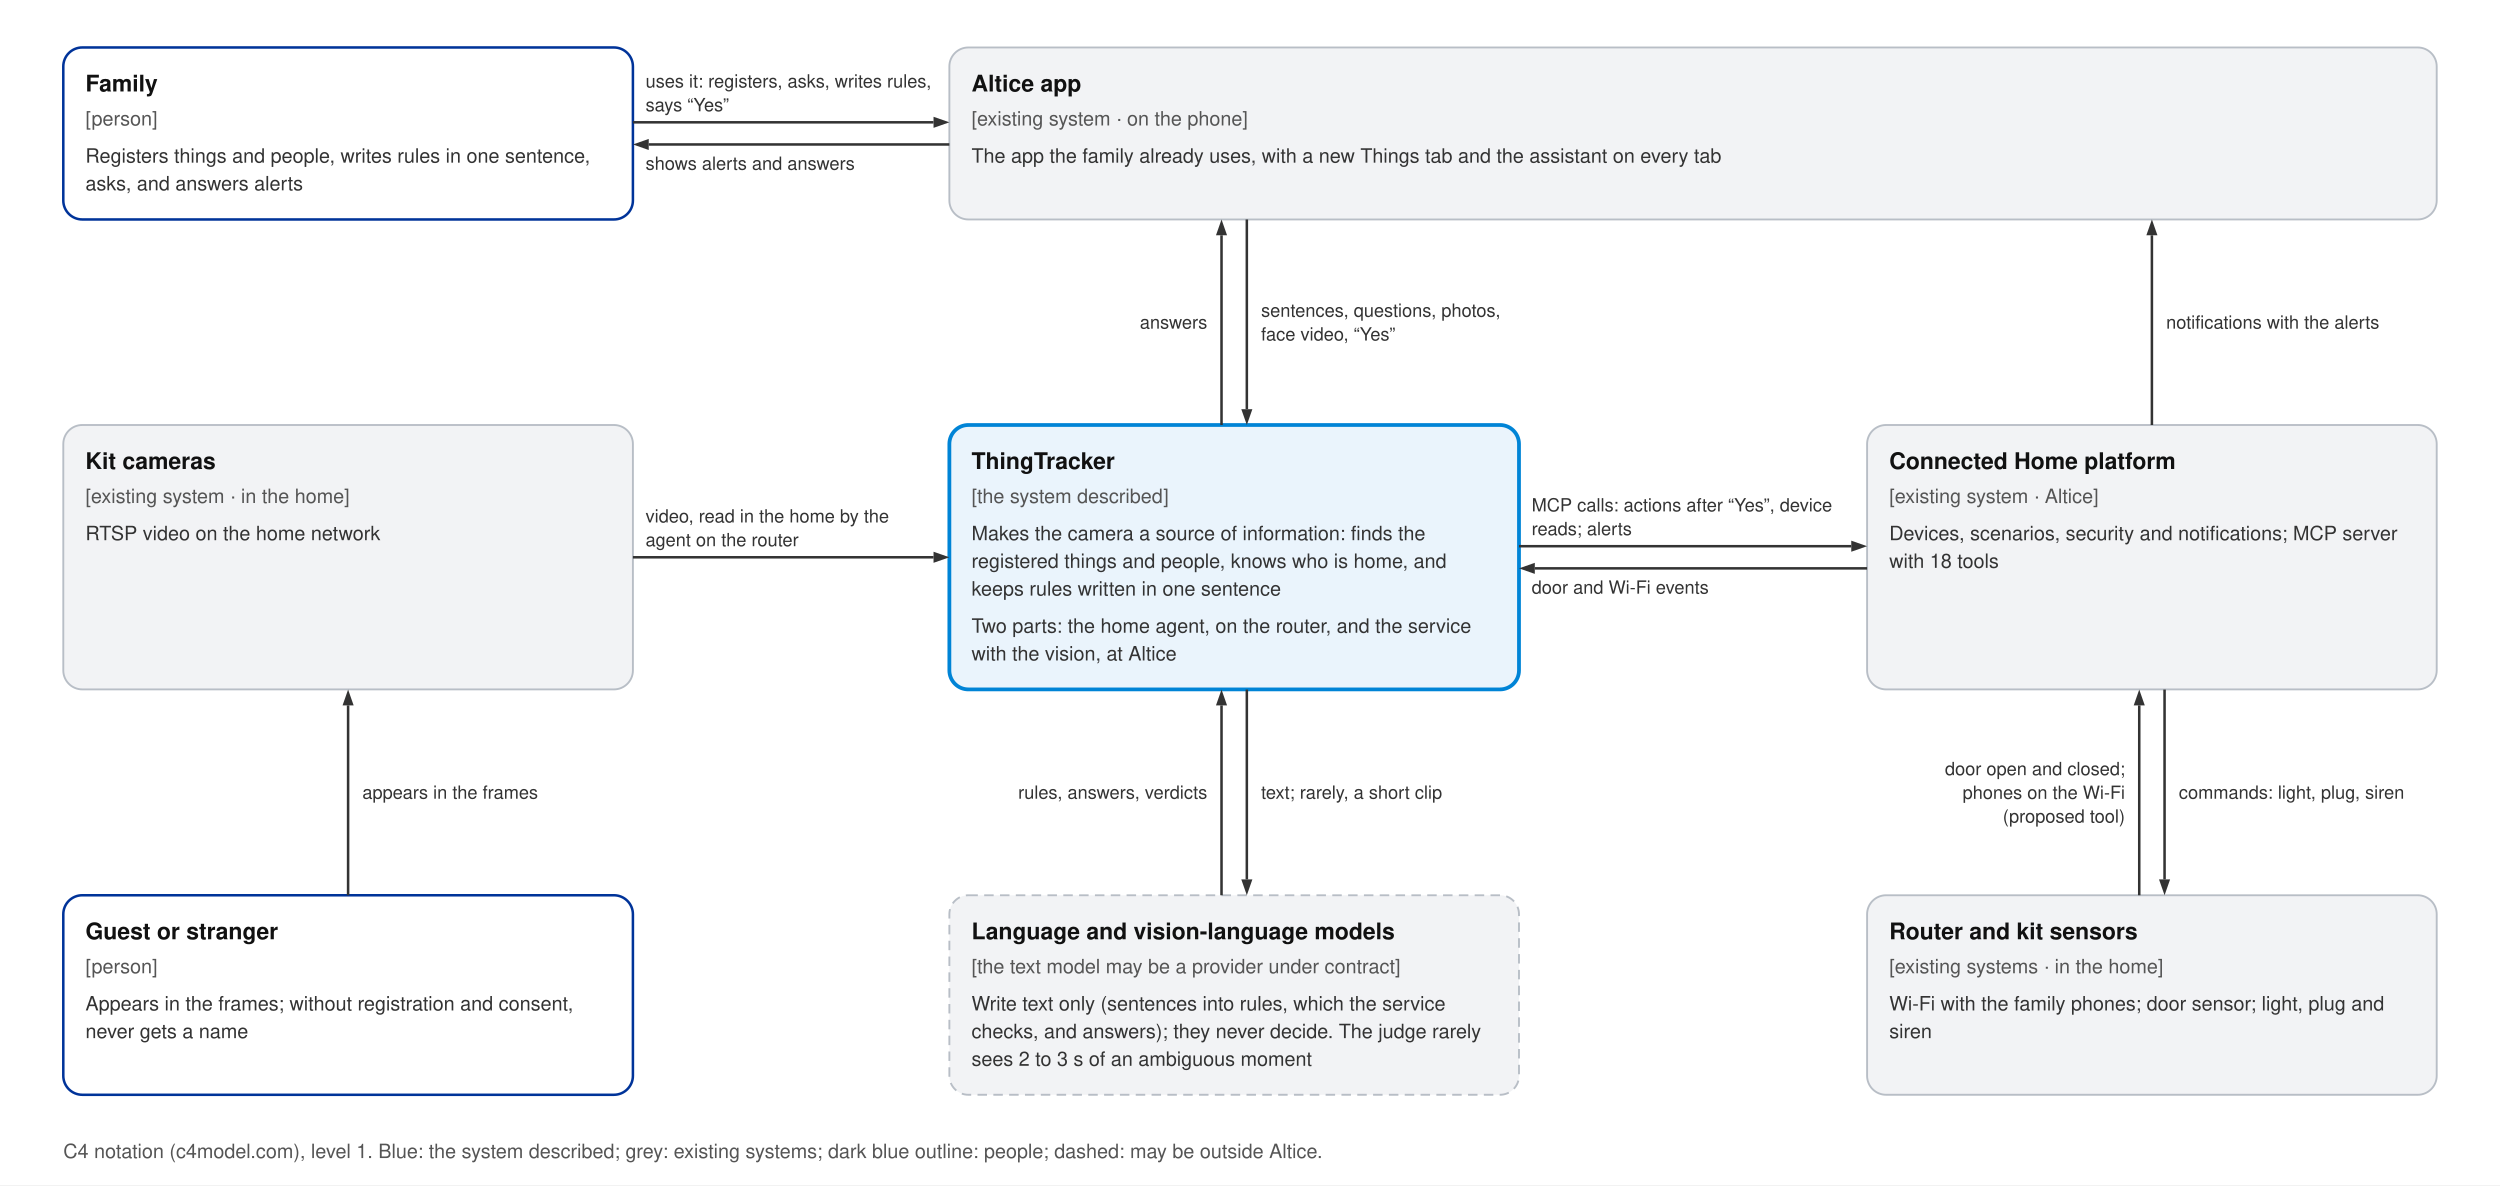
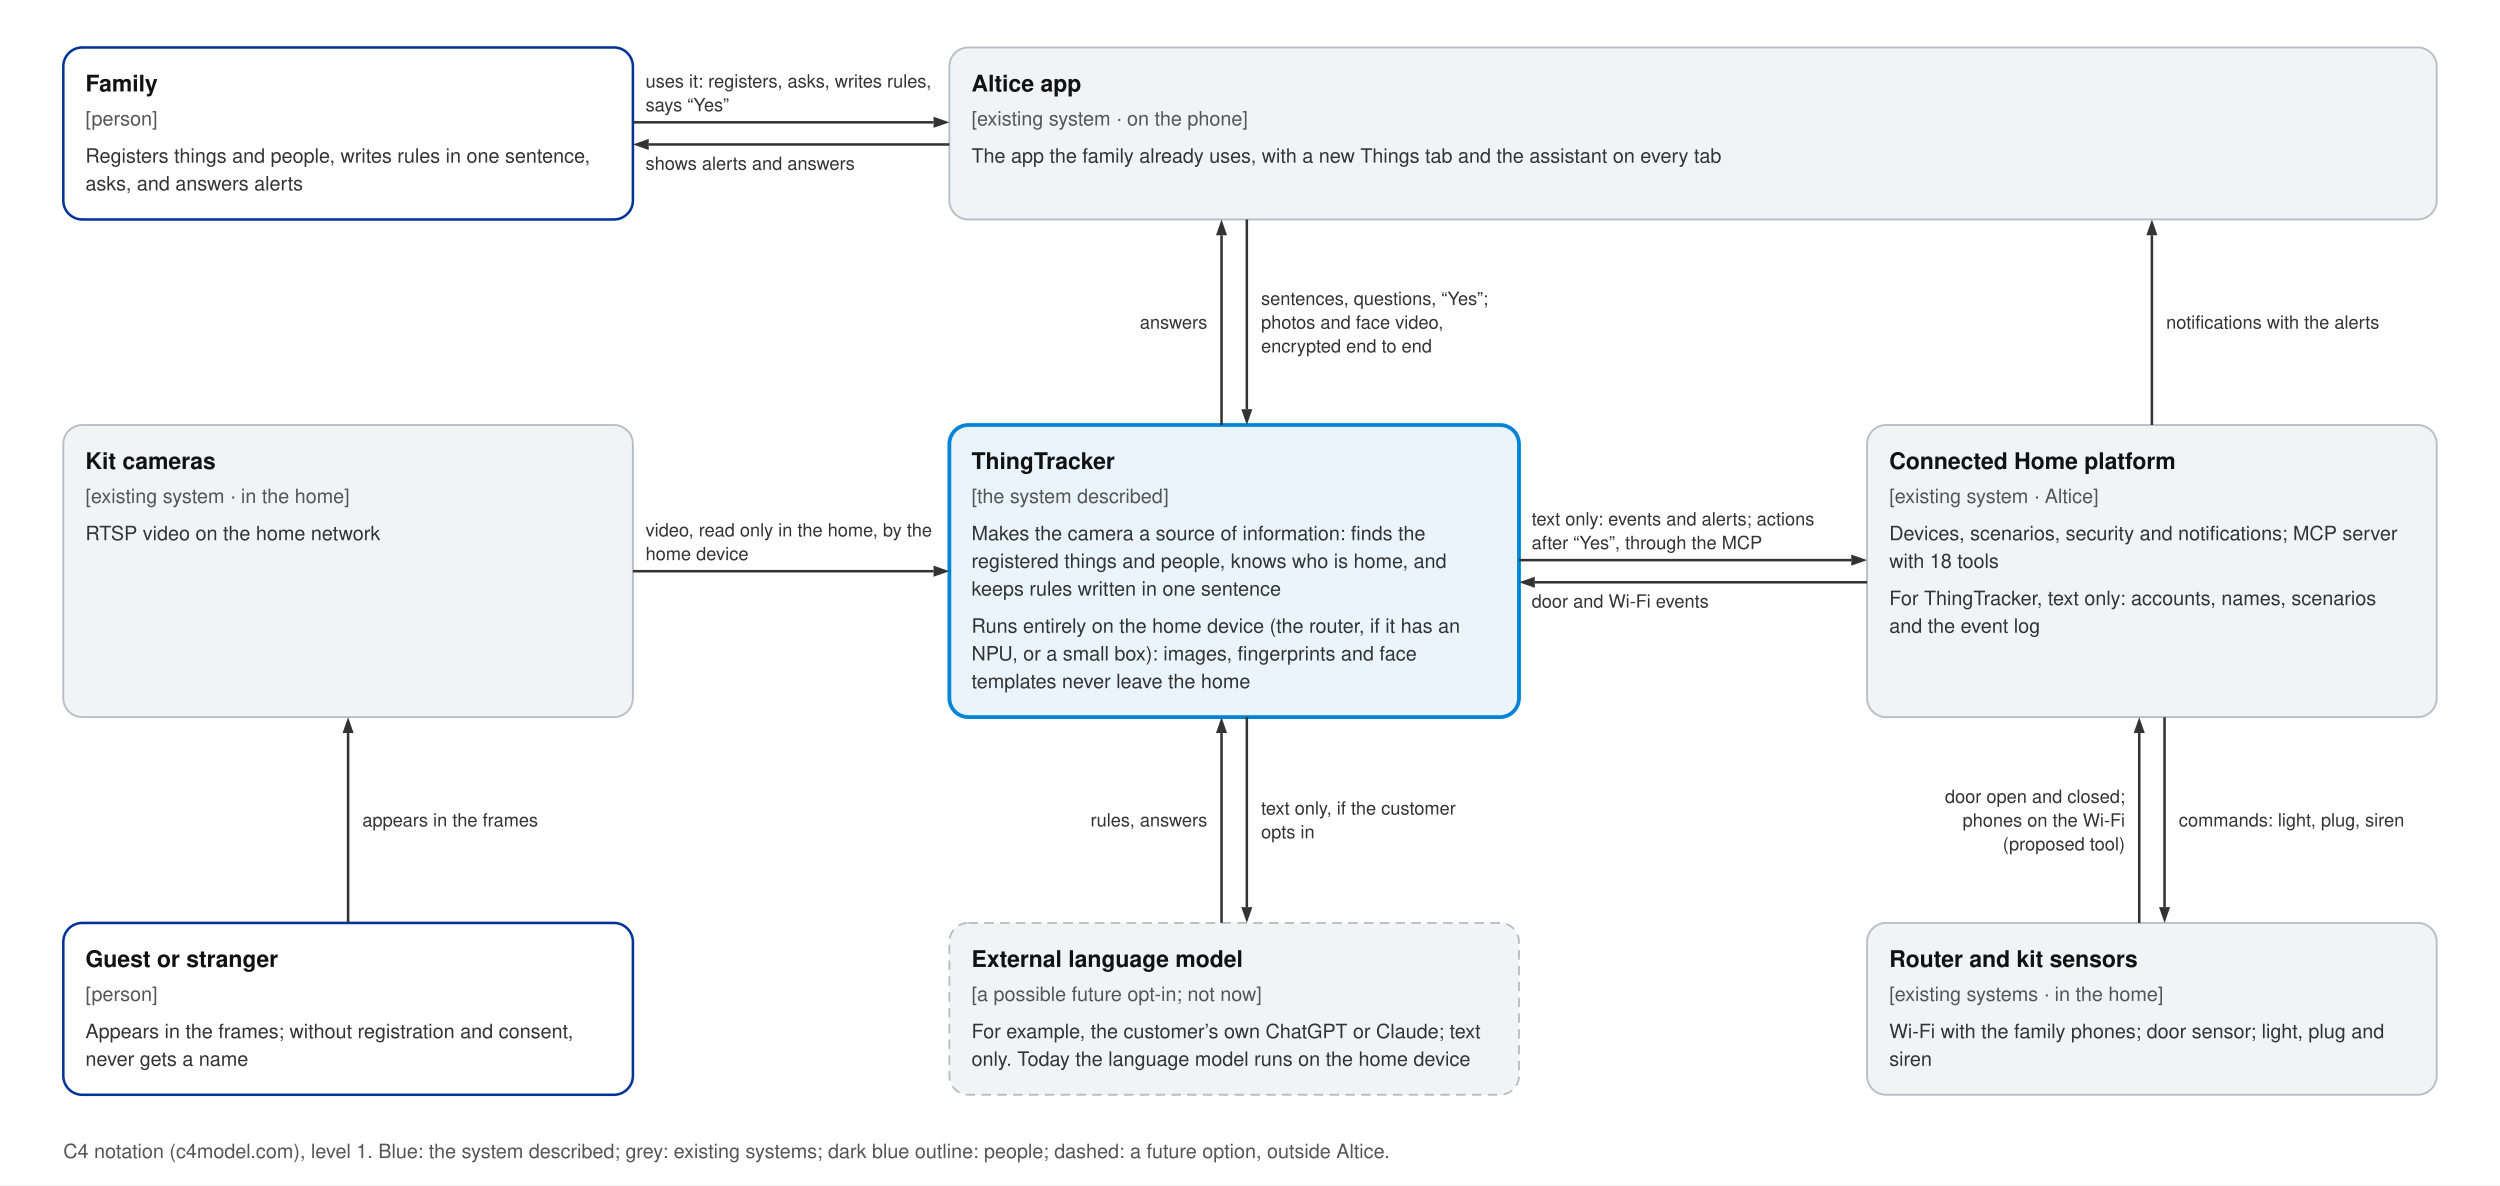
<svg xmlns="http://www.w3.org/2000/svg" viewBox="0 0 1580 749" width="1580" height="749" font-family="Helvetica Neue, Helvetica, Arial, sans-serif" role="img" aria-label="C4, level 1: context">
  <defs>
    <marker id="m333333" viewBox="0 0 10 10" refX="0" refY="5" markerUnits="userSpaceOnUse" markerWidth="10" markerHeight="10" orient="auto">
      <path d="M0 1.5 L10 5 L0 8.5 Z" fill="#333333" />
    </marker>
  </defs>
  <rect width="1580" height="749" fill="#FFFFFF" />
  <rect x="40.0" y="30.0" width="360.0" height="108.7" rx="12" fill="#FFFFFF" stroke="#003399" stroke-width="1.6" />
  <text x="54.0" y="57.8" font-size="14.5" font-weight="400" fill="#111111" text-anchor="start">
    <tspan font-weight="700">Family</tspan>
  </text>
  <text x="54.0" y="79.3" font-size="12.5" font-weight="400" fill="#555555" text-anchor="start">[person]</text>
  <text x="54.0" y="102.8" font-size="12.5" font-weight="400" fill="#333333" text-anchor="start">Registers things and people, writes rules in one sentence,</text>
  <text x="54.0" y="120.3" font-size="12.5" font-weight="400" fill="#333333" text-anchor="start">asks, and answers alerts</text>
  <rect x="600.0" y="30.0" width="940.0" height="108.7" rx="12" fill="#F2F3F5" stroke="#B8BEC6" stroke-width="1.2" />
  <text x="614.0" y="57.8" font-size="14.5" font-weight="400" fill="#111111" text-anchor="start">
    <tspan font-weight="700">Altice app</tspan>
  </text>
  <text x="614.0" y="79.3" font-size="12.5" font-weight="400" fill="#555555" text-anchor="start">[existing system · on the phone]</text>
  <text x="614.0" y="102.8" font-size="12.5" font-weight="400" fill="#333333" text-anchor="start">The app the family already uses, with a new Things tab and the assistant on every tab</text>
-   <rect x="40.0" y="268.6" width="360.0" height="167.1" rx="12" fill="#F2F3F5" stroke="#B8BEC6" stroke-width="1.2" />
+   <rect x="40.0" y="268.6" width="360.0" height="184.6" rx="12" fill="#F2F3F5" stroke="#B8BEC6" stroke-width="1.2" />
  <text x="54.0" y="296.4" font-size="14.5" font-weight="400" fill="#111111" text-anchor="start">
    <tspan font-weight="700">Kit cameras</tspan>
  </text>
  <text x="54.0" y="317.9" font-size="12.5" font-weight="400" fill="#555555" text-anchor="start">[existing system · in the home]</text>
  <text x="54.0" y="341.4" font-size="12.5" font-weight="400" fill="#333333" text-anchor="start">RTSP video on the home network</text>
-   <rect x="600.0" y="268.6" width="360.0" height="167.1" rx="12" fill="#EAF4FC" stroke="#0084D6" stroke-width="2.4" />
+   <rect x="600.0" y="268.6" width="360.0" height="184.6" rx="12" fill="#EAF4FC" stroke="#0084D6" stroke-width="2.4" />
  <text x="614.0" y="296.4" font-size="14.5" font-weight="400" fill="#111111" text-anchor="start">
    <tspan font-weight="700">ThingTracker</tspan>
  </text>
  <text x="614.0" y="317.9" font-size="12.5" font-weight="400" fill="#555555" text-anchor="start">[the system described]</text>
  <text x="614.0" y="341.4" font-size="12.5" font-weight="400" fill="#333333" text-anchor="start">Makes the camera a source of information: finds the</text>
  <text x="614.0" y="358.9" font-size="12.5" font-weight="400" fill="#333333" text-anchor="start">registered things and people, knows who is home, and</text>
  <text x="614.0" y="376.4" font-size="12.5" font-weight="400" fill="#333333" text-anchor="start">keeps rules written in one sentence</text>
-   <text x="614.0" y="399.9" font-size="12.5" font-weight="400" fill="#333333" text-anchor="start">Two parts: the home agent, on the router, and the service</text>
-   <text x="614.0" y="417.4" font-size="12.5" font-weight="400" fill="#333333" text-anchor="start">with the vision, at Altice</text>
-   <rect x="1180.0" y="268.6" width="360.0" height="167.1" rx="12" fill="#F2F3F5" stroke="#B8BEC6" stroke-width="1.2" />
+   <text x="614.0" y="399.9" font-size="12.5" font-weight="400" fill="#333333" text-anchor="start">Runs entirely on the home device (the router, if it has an</text>
+   <text x="614.0" y="417.4" font-size="12.5" font-weight="400" fill="#333333" text-anchor="start">NPU, or a small box): images, fingerprints and face</text>
+   <text x="614.0" y="434.9" font-size="12.5" font-weight="400" fill="#333333" text-anchor="start">templates never leave the home</text>
+   <rect x="1180.0" y="268.6" width="360.0" height="184.6" rx="12" fill="#F2F3F5" stroke="#B8BEC6" stroke-width="1.2" />
  <text x="1194.0" y="296.4" font-size="14.5" font-weight="400" fill="#111111" text-anchor="start">
    <tspan font-weight="700">Connected Home platform</tspan>
  </text>
  <text x="1194.0" y="317.9" font-size="12.5" font-weight="400" fill="#555555" text-anchor="start">[existing system · Altice]</text>
  <text x="1194.0" y="341.4" font-size="12.5" font-weight="400" fill="#333333" text-anchor="start">Devices, scenarios, security and notifications; MCP server</text>
  <text x="1194.0" y="358.9" font-size="12.5" font-weight="400" fill="#333333" text-anchor="start">with 18 tools</text>
-   <rect x="40.0" y="565.8" width="360.0" height="126.1" rx="12" fill="#FFFFFF" stroke="#003399" stroke-width="1.6" />
-   <text x="54.0" y="593.6" font-size="14.5" font-weight="400" fill="#111111" text-anchor="start">
+   <text x="1194.0" y="382.4" font-size="12.5" font-weight="400" fill="#333333" text-anchor="start">For ThingTracker, text only: accounts, names, scenarios</text>
+   <text x="1194.0" y="399.9" font-size="12.5" font-weight="400" fill="#333333" text-anchor="start">and the event log</text>
+   <rect x="40.0" y="583.3" width="360.0" height="108.6" rx="12" fill="#FFFFFF" stroke="#003399" stroke-width="1.6" />
+   <text x="54.0" y="611.1" font-size="14.5" font-weight="400" fill="#111111" text-anchor="start">
    <tspan font-weight="700">Guest or stranger</tspan>
  </text>
-   <text x="54.0" y="615.1" font-size="12.5" font-weight="400" fill="#555555" text-anchor="start">[person]</text>
-   <text x="54.0" y="638.6" font-size="12.5" font-weight="400" fill="#333333" text-anchor="start">Appears in the frames; without registration and consent,</text>
-   <text x="54.0" y="656.1" font-size="12.5" font-weight="400" fill="#333333" text-anchor="start">never gets a name</text>
-   <rect x="600.0" y="565.8" width="360.0" height="126.1" rx="12" fill="#F2F3F5" stroke="#B8BEC6" stroke-width="1.2" stroke-dasharray="6 4" />
-   <text x="614.0" y="593.6" font-size="14.5" font-weight="400" fill="#111111" text-anchor="start">
-     <tspan font-weight="700">Language and vision-language models</tspan>
+   <text x="54.0" y="632.6" font-size="12.5" font-weight="400" fill="#555555" text-anchor="start">[person]</text>
+   <text x="54.0" y="656.1" font-size="12.5" font-weight="400" fill="#333333" text-anchor="start">Appears in the frames; without registration and consent,</text>
+   <text x="54.0" y="673.6" font-size="12.5" font-weight="400" fill="#333333" text-anchor="start">never gets a name</text>
+   <rect x="600.0" y="583.3" width="360.0" height="108.6" rx="12" fill="#F2F3F5" stroke="#B8BEC6" stroke-width="1.2" stroke-dasharray="6 4" />
+   <text x="614.0" y="611.1" font-size="14.5" font-weight="400" fill="#111111" text-anchor="start">
+     <tspan font-weight="700">External language model</tspan>
  </text>
-   <text x="614.0" y="615.1" font-size="12.5" font-weight="400" fill="#555555" text-anchor="start">[the text model may be a provider under contract]</text>
-   <text x="614.0" y="638.6" font-size="12.5" font-weight="400" fill="#333333" text-anchor="start">Write text only (sentences into rules, which the service</text>
-   <text x="614.0" y="656.1" font-size="12.5" font-weight="400" fill="#333333" text-anchor="start">checks, and answers); they never decide. The judge rarely</text>
-   <text x="614.0" y="673.6" font-size="12.5" font-weight="400" fill="#333333" text-anchor="start">sees 2 to 3 s of an ambiguous moment</text>
-   <rect x="1180.0" y="565.8" width="360.0" height="126.1" rx="12" fill="#F2F3F5" stroke="#B8BEC6" stroke-width="1.2" />
-   <text x="1194.0" y="593.6" font-size="14.5" font-weight="400" fill="#111111" text-anchor="start">
+   <text x="614.0" y="632.6" font-size="12.5" font-weight="400" fill="#555555" text-anchor="start">[a possible future opt-in; not now]</text>
+   <text x="614.0" y="656.1" font-size="12.5" font-weight="400" fill="#333333" text-anchor="start">For example, the customer’s own ChatGPT or Claude; text</text>
+   <text x="614.0" y="673.6" font-size="12.5" font-weight="400" fill="#333333" text-anchor="start">only. Today the language model runs on the home device</text>
+   <rect x="1180.0" y="583.3" width="360.0" height="108.6" rx="12" fill="#F2F3F5" stroke="#B8BEC6" stroke-width="1.2" />
+   <text x="1194.0" y="611.1" font-size="14.5" font-weight="400" fill="#111111" text-anchor="start">
    <tspan font-weight="700">Router and kit sensors</tspan>
  </text>
-   <text x="1194.0" y="615.1" font-size="12.5" font-weight="400" fill="#555555" text-anchor="start">[existing systems · in the home]</text>
-   <text x="1194.0" y="638.6" font-size="12.5" font-weight="400" fill="#333333" text-anchor="start">Wi-Fi with the family phones; door sensor; light, plug and</text>
-   <text x="1194.0" y="656.1" font-size="12.5" font-weight="400" fill="#333333" text-anchor="start">siren</text>
+   <text x="1194.0" y="632.6" font-size="12.5" font-weight="400" fill="#555555" text-anchor="start">[existing systems · in the home]</text>
+   <text x="1194.0" y="656.1" font-size="12.5" font-weight="400" fill="#333333" text-anchor="start">Wi-Fi with the family phones; door sensor; light, plug and</text>
+   <text x="1194.0" y="673.6" font-size="12.5" font-weight="400" fill="#333333" text-anchor="start">siren</text>
  <path d="M400.0 77.3 H590.0" fill="none" stroke="#333333" stroke-width="1.6" marker-end="url(#m333333)" />
  <text x="408.0" y="55.3" font-size="11.5" font-weight="400" fill="#333333" text-anchor="start">uses it: registers, asks, writes rules,</text>
  <text x="408.0" y="70.3" font-size="11.5" font-weight="400" fill="#333333" text-anchor="start">says “Yes”</text>
  <path d="M600.0 91.3 H410.0" fill="none" stroke="#333333" stroke-width="1.6" marker-end="url(#m333333)" />
  <text x="408.0" y="107.3" font-size="11.5" font-weight="400" fill="#333333" text-anchor="start">shows alerts and answers</text>
  <path d="M788.0 138.7 V258.6" fill="none" stroke="#333333" stroke-width="1.6" marker-end="url(#m333333)" />
-   <text x="797.0" y="200.2" font-size="11.5" font-weight="400" fill="#333333" text-anchor="start">sentences, questions, photos,</text>
-   <text x="797.0" y="215.2" font-size="11.5" font-weight="400" fill="#333333" text-anchor="start">face video, “Yes”</text>
+   <text x="797.0" y="192.7" font-size="11.5" font-weight="400" fill="#333333" text-anchor="start">sentences, questions, “Yes”;</text>
+   <text x="797.0" y="207.7" font-size="11.5" font-weight="400" fill="#333333" text-anchor="start">photos and face video,</text>
+   <text x="797.0" y="222.7" font-size="11.5" font-weight="400" fill="#333333" text-anchor="start">encrypted end to end</text>
  <path d="M772.0 268.6 V148.7" fill="none" stroke="#333333" stroke-width="1.6" marker-end="url(#m333333)" />
  <text x="763.0" y="207.7" font-size="11.5" font-weight="400" fill="#333333" text-anchor="end">answers</text>
  <path d="M1360.0 268.6 V148.7" fill="none" stroke="#333333" stroke-width="1.6" marker-end="url(#m333333)" />
  <text x="1369.0" y="207.7" font-size="11.5" font-weight="400" fill="#333333" text-anchor="start">notifications with the alerts</text>
-   <path d="M400.0 352.2 H590.0" fill="none" stroke="#333333" stroke-width="1.6" marker-end="url(#m333333)" />
-   <text x="408.0" y="330.2" font-size="11.5" font-weight="400" fill="#333333" text-anchor="start">video, read in the home by the</text>
-   <text x="408.0" y="345.2" font-size="11.5" font-weight="400" fill="#333333" text-anchor="start">agent on the router</text>
-   <path d="M960.0 345.2 H1170.0" fill="none" stroke="#333333" stroke-width="1.6" marker-end="url(#m333333)" />
-   <text x="968.0" y="323.2" font-size="11.5" font-weight="400" fill="#333333" text-anchor="start">MCP calls: actions after “Yes”, device</text>
-   <text x="968.0" y="338.2" font-size="11.5" font-weight="400" fill="#333333" text-anchor="start">reads; alerts</text>
-   <path d="M1180.0 359.2 H970.0" fill="none" stroke="#333333" stroke-width="1.6" marker-end="url(#m333333)" />
-   <text x="968.0" y="375.2" font-size="11.5" font-weight="400" fill="#333333" text-anchor="start">door and Wi-Fi events</text>
-   <path d="M788.0 435.8 V555.8" fill="none" stroke="#333333" stroke-width="1.6" marker-end="url(#m333333)" />
-   <text x="797.0" y="504.8" font-size="11.5" font-weight="400" fill="#333333" text-anchor="start">text; rarely, a short clip</text>
-   <path d="M772.0 565.8 V445.8" fill="none" stroke="#333333" stroke-width="1.6" marker-end="url(#m333333)" />
-   <text x="763.0" y="504.8" font-size="11.5" font-weight="400" fill="#333333" text-anchor="end">rules, answers, verdicts</text>
-   <path d="M1368.0 435.8 V555.8" fill="none" stroke="#333333" stroke-width="1.6" marker-end="url(#m333333)" />
-   <text x="1377.0" y="504.8" font-size="11.5" font-weight="400" fill="#333333" text-anchor="start">commands: light, plug, siren</text>
-   <path d="M1352.0 565.8 V445.8" fill="none" stroke="#333333" stroke-width="1.6" marker-end="url(#m333333)" />
-   <text x="1343.0" y="489.9" font-size="11.5" font-weight="400" fill="#333333" text-anchor="end">door open and closed;</text>
-   <text x="1343.0" y="504.9" font-size="11.5" font-weight="400" fill="#333333" text-anchor="end">phones on the Wi-Fi</text>
-   <text x="1343.0" y="519.9" font-size="11.5" font-weight="400" fill="#333333" text-anchor="end">(proposed tool)</text>
-   <path d="M220.0 565.8 V445.8" fill="none" stroke="#333333" stroke-width="1.6" marker-end="url(#m333333)" />
-   <text x="229.0" y="504.8" font-size="11.5" font-weight="400" fill="#333333" text-anchor="start">appears in the frames</text>
-   <text x="40.0" y="731.9" font-size="12.5" font-weight="400" fill="#555555" text-anchor="start">C4 notation (c4model.com), level 1. Blue: the system described; grey: existing systems; dark blue outline: people; dashed: may be outside Altice.</text>
+   <path d="M400.0 361.0 H590.0" fill="none" stroke="#333333" stroke-width="1.6" marker-end="url(#m333333)" />
+   <text x="408.0" y="339.0" font-size="11.5" font-weight="400" fill="#333333" text-anchor="start">video, read only in the home, by the</text>
+   <text x="408.0" y="354.0" font-size="11.5" font-weight="400" fill="#333333" text-anchor="start">home device</text>
+   <path d="M960.0 354.0 H1170.0" fill="none" stroke="#333333" stroke-width="1.6" marker-end="url(#m333333)" />
+   <text x="968.0" y="332.0" font-size="11.5" font-weight="400" fill="#333333" text-anchor="start">text only: events and alerts; actions</text>
+   <text x="968.0" y="347.0" font-size="11.5" font-weight="400" fill="#333333" text-anchor="start">after “Yes”, through the MCP</text>
+   <path d="M1180.0 368.0 H970.0" fill="none" stroke="#333333" stroke-width="1.6" marker-end="url(#m333333)" />
+   <text x="968.0" y="384.0" font-size="11.5" font-weight="400" fill="#333333" text-anchor="start">door and Wi-Fi events</text>
+   <path d="M788.0 453.3 V573.3" fill="none" stroke="#333333" stroke-width="1.6" marker-end="url(#m333333)" />
+   <text x="797.0" y="514.8" font-size="11.5" font-weight="400" fill="#333333" text-anchor="start">text only, if the customer</text>
+   <text x="797.0" y="529.8" font-size="11.5" font-weight="400" fill="#333333" text-anchor="start">opts in</text>
+   <path d="M772.0 583.3 V463.3" fill="none" stroke="#333333" stroke-width="1.6" marker-end="url(#m333333)" />
+   <text x="763.0" y="522.3" font-size="11.5" font-weight="400" fill="#333333" text-anchor="end">rules, answers</text>
+   <path d="M1368.0 453.3 V573.3" fill="none" stroke="#333333" stroke-width="1.6" marker-end="url(#m333333)" />
+   <text x="1377.0" y="522.3" font-size="11.5" font-weight="400" fill="#333333" text-anchor="start">commands: light, plug, siren</text>
+   <path d="M1352.0 583.3 V463.3" fill="none" stroke="#333333" stroke-width="1.6" marker-end="url(#m333333)" />
+   <text x="1343.0" y="507.4" font-size="11.5" font-weight="400" fill="#333333" text-anchor="end">door open and closed;</text>
+   <text x="1343.0" y="522.4" font-size="11.5" font-weight="400" fill="#333333" text-anchor="end">phones on the Wi-Fi</text>
+   <text x="1343.0" y="537.4" font-size="11.5" font-weight="400" fill="#333333" text-anchor="end">(proposed tool)</text>
+   <path d="M220.0 583.3 V463.3" fill="none" stroke="#333333" stroke-width="1.6" marker-end="url(#m333333)" />
+   <text x="229.0" y="522.3" font-size="11.5" font-weight="400" fill="#333333" text-anchor="start">appears in the frames</text>
+   <text x="40.0" y="731.9" font-size="12.5" font-weight="400" fill="#555555" text-anchor="start">C4 notation (c4model.com), level 1. Blue: the system described; grey: existing systems; dark blue outline: people; dashed: a future option, outside Altice.</text>
</svg>
